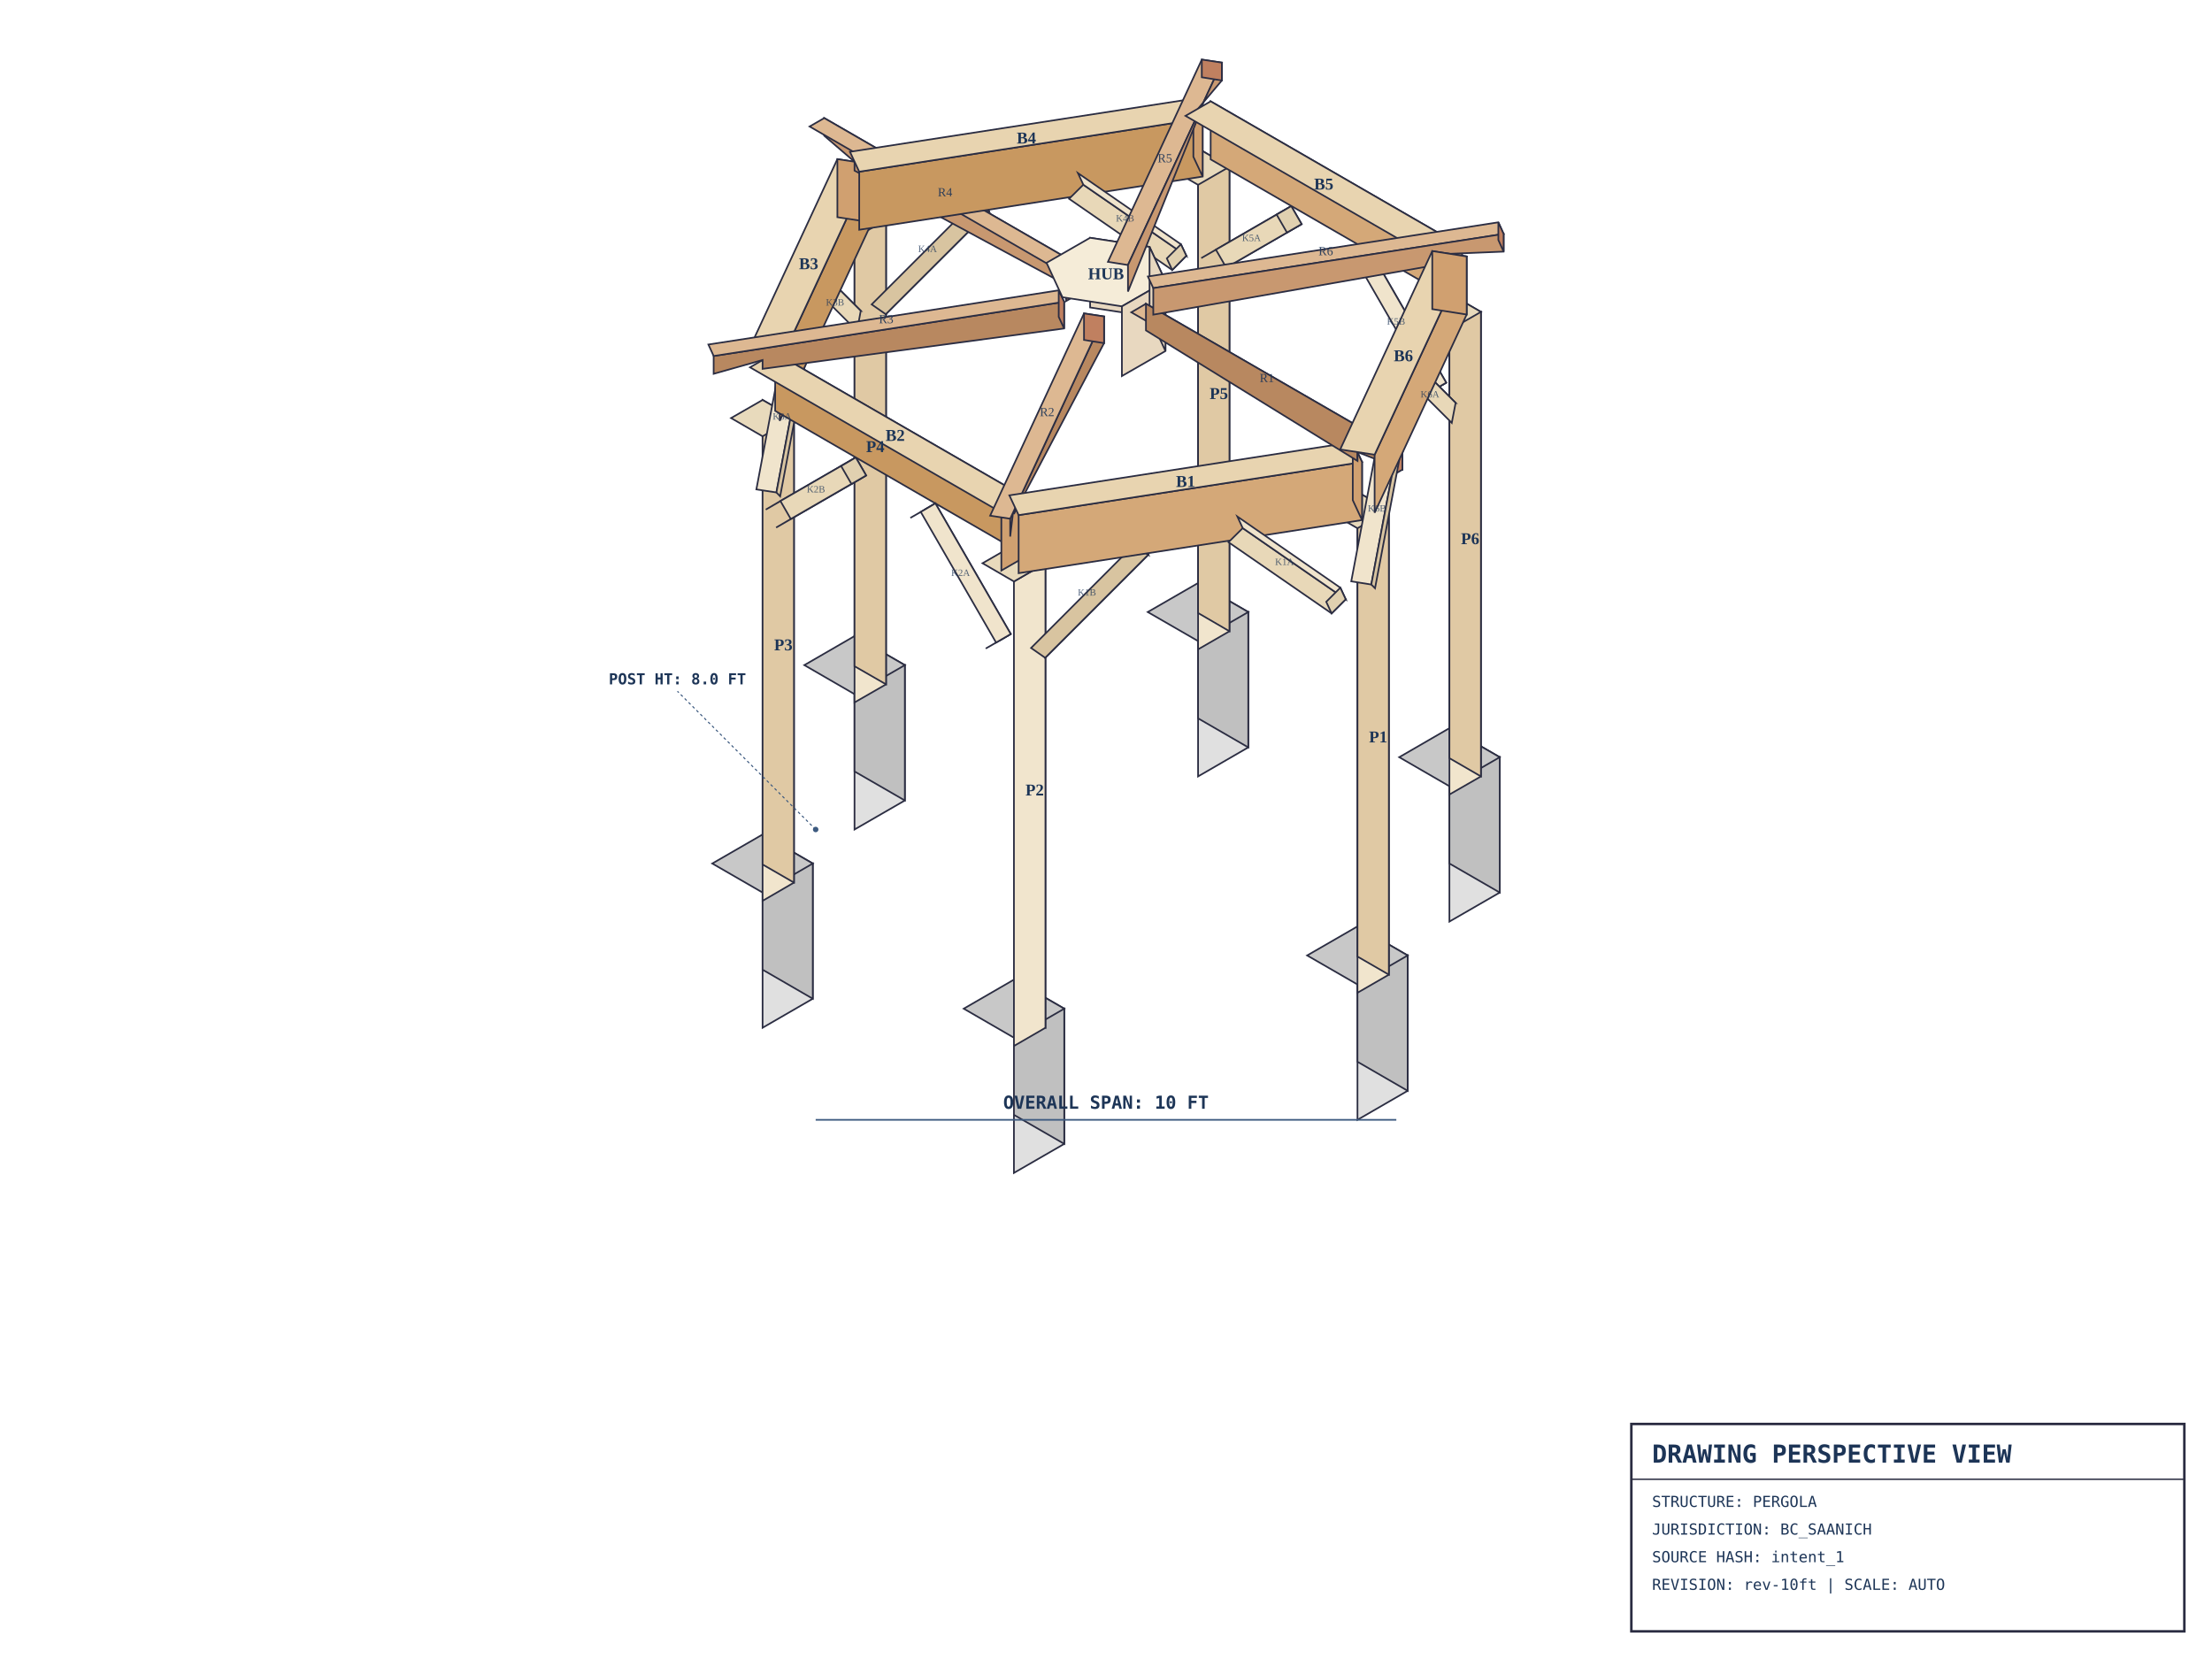
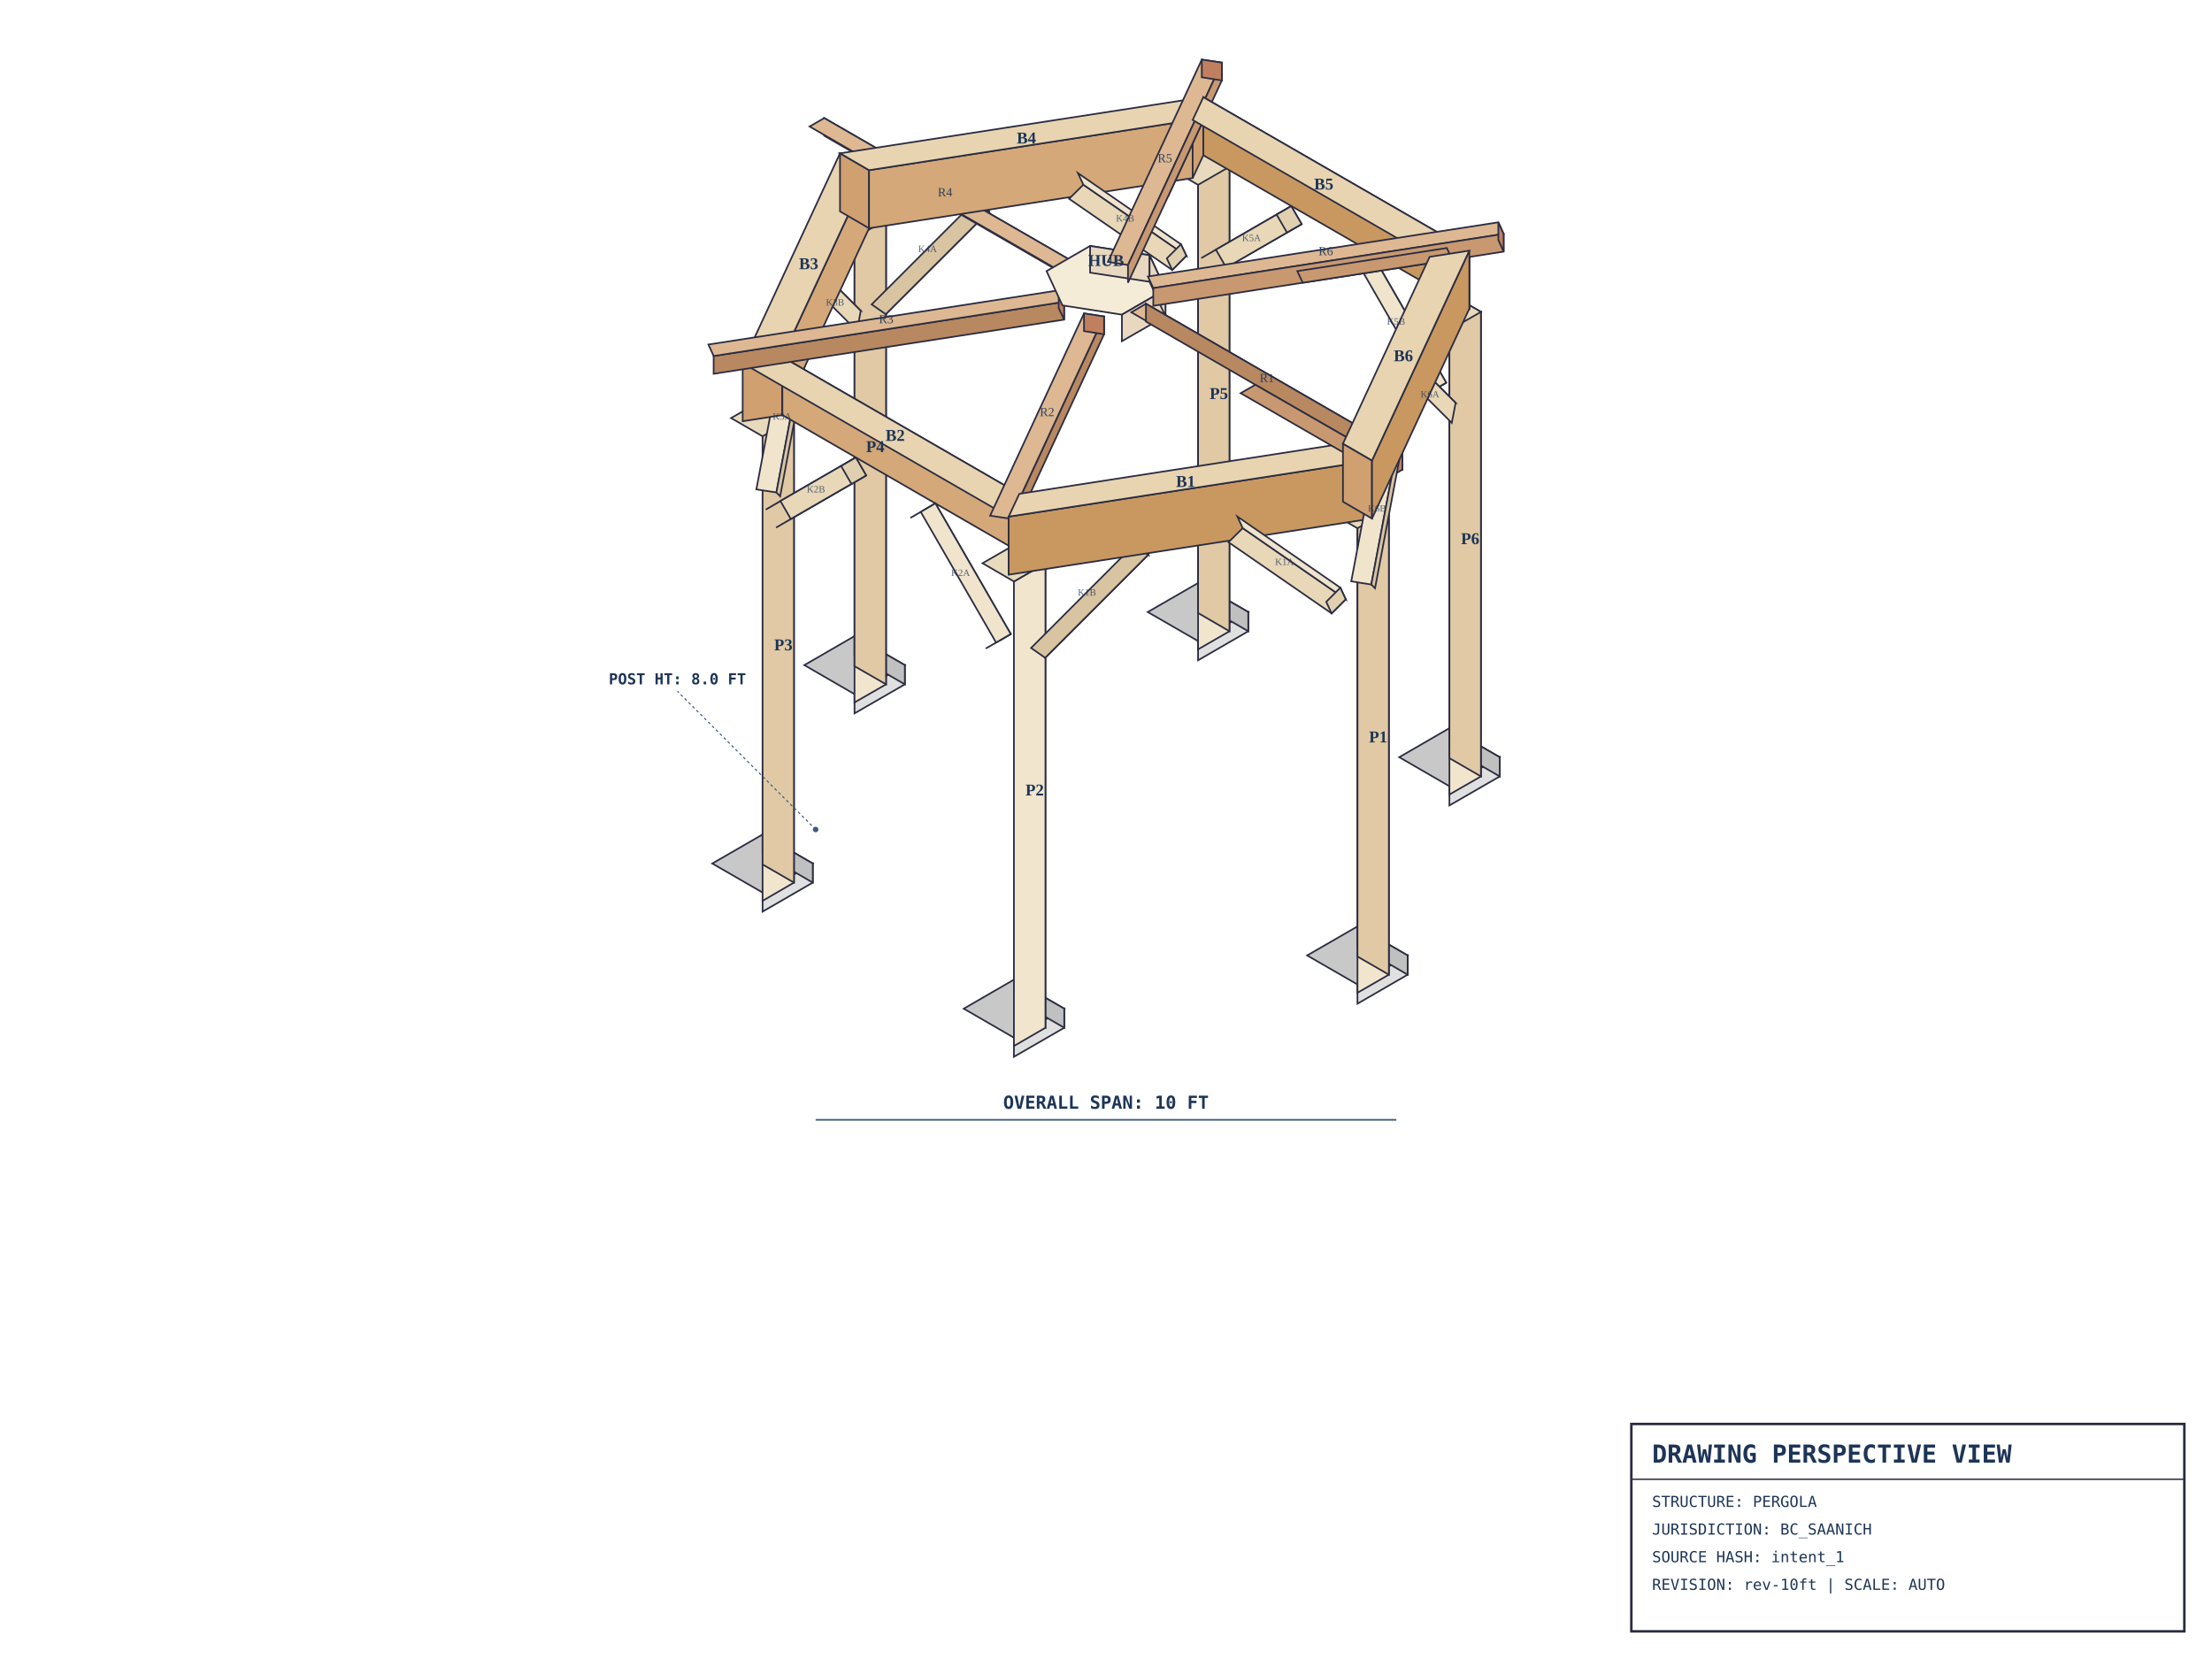
<svg xmlns="http://www.w3.org/2000/svg" viewBox="0 0 1600 1200" width="1600" height="1200">
  <rect width="100%" height="100%" fill="#ffffff" />
-   <polygon data-role="footing" data-id="FT3" data-tag="FT3" points="551.6,743.4 587.9,722.4 587.9,624.6 551.6,645.6" fill="#e0e0e0" stroke="#2b2d42" stroke-width="1.2" />
-   <polygon points="587.9,722.4 551.6,701.4 551.6,603.6 587.9,624.6" fill="#c0c0c0" stroke="#2b2d42" stroke-width="1.2" />
-   <polygon points="551.6,645.6 587.9,624.6 551.6,603.6 515.2,624.6" fill="#c8c8c8" stroke="#2b2d42" stroke-width="1.2" />
-   <polygon data-role="footing" data-id="FT4" data-tag="FT4" points="618.1,600.0 654.5,579.0 654.5,481.1 618.1,502.1" fill="#e0e0e0" stroke="#2b2d42" stroke-width="1.2" />
-   <polygon points="654.5,579.0 618.1,558.0 618.1,460.1 654.5,481.1" fill="#c0c0c0" stroke="#2b2d42" stroke-width="1.2" />
-   <polygon points="618.1,502.1 654.5,481.1 618.1,460.1 581.8,481.1" fill="#c8c8c8" stroke="#2b2d42" stroke-width="1.2" />
+   <polygon data-role="footing" data-id="FT3" data-tag="FT3" points="551.6,645.6 587.9,624.6 551.6,603.6 515.2,624.6" fill="#c8c8c8" stroke="#2b2d42" stroke-width="1.2" />
+   <polygon points="551.6,659.4 587.9,638.4 587.9,624.6 551.6,645.6" fill="#e0e0e0" stroke="#2b2d42" stroke-width="1.2" />
+   <polygon points="587.9,638.4 551.6,617.4 551.6,603.6 587.9,624.6" fill="#c0c0c0" stroke="#2b2d42" stroke-width="1.2" />
+   <polygon data-role="footing" data-id="FT4" data-tag="FT4" points="618.1,502.1 654.5,481.1 618.1,460.1 581.8,481.1" fill="#c8c8c8" stroke="#2b2d42" stroke-width="1.2" />
+   <polygon points="618.1,516.0 654.5,495.0 654.5,481.1 618.1,502.1" fill="#e0e0e0" stroke="#2b2d42" stroke-width="1.2" />
+   <polygon points="654.5,495.0 618.1,474.0 618.1,460.1 654.5,481.1" fill="#c0c0c0" stroke="#2b2d42" stroke-width="1.2" />
  <polygon data-role="post" data-id="P3" data-tag="P3" points="551.6,651.6 574.3,638.4 574.3,302.4 551.6,315.6" fill="#f1e5cd" stroke="#2b2d42" stroke-width="1.2" />
  <polygon points="574.3,638.4 551.6,625.3 551.6,289.3 574.3,302.4" fill="#e0c9a4" stroke="#2b2d42" stroke-width="1.2" />
  <polygon points="551.6,315.6 574.3,302.4 551.6,289.3 528.8,302.4" fill="#e8dabc" stroke="#2b2d42" stroke-width="1.2" />
-   <polygon data-role="footing" data-id="FT2" data-tag="FT2" points="733.4,848.4 769.8,827.4 769.8,729.6 733.4,750.6" fill="#e0e0e0" stroke="#2b2d42" stroke-width="1.2" />
-   <polygon points="769.8,827.4 733.4,806.4 733.4,708.6 769.8,729.6" fill="#c0c0c0" stroke="#2b2d42" stroke-width="1.2" />
-   <polygon points="733.4,750.6 769.8,729.6 733.4,708.6 697.1,729.6" fill="#c8c8c8" stroke="#2b2d42" stroke-width="1.2" />
+   <polygon data-role="footing" data-id="FT2" data-tag="FT2" points="733.4,750.6 769.8,729.6 733.4,708.6 697.1,729.6" fill="#c8c8c8" stroke="#2b2d42" stroke-width="1.2" />
+   <polygon points="733.4,764.4 769.8,743.4 769.8,729.6 733.4,750.6" fill="#e0e0e0" stroke="#2b2d42" stroke-width="1.2" />
+   <polygon points="769.8,743.4 733.4,722.4 733.4,708.6 769.8,729.6" fill="#c0c0c0" stroke="#2b2d42" stroke-width="1.2" />
  <polygon data-role="post" data-id="P4" data-tag="P4" points="618.1,508.1 640.9,495.0 640.9,159.0 618.1,172.1" fill="#f1e5cd" stroke="#2b2d42" stroke-width="1.2" />
  <polygon points="640.9,495.0 618.1,481.9 618.1,145.9 640.9,159.0" fill="#e0c9a4" stroke="#2b2d42" stroke-width="1.2" />
  <polygon points="618.1,172.1 640.9,159.0 618.1,145.9 595.4,159.0" fill="#e8dabc" stroke="#2b2d42" stroke-width="1.2" />
  <polygon data-role="brace" data-id="K3A" data-tag="K3A" points="547.1,354.0 561.6,356.2 581.6,250.2 567.1,247.9" fill="#f0e4cc" stroke="#2b2d42" stroke-width="1.2" />
  <polygon points="561.6,356.2 564.3,359.0 584.3,252.9 581.6,250.2" fill="#d8c4a0" stroke="#2b2d42" stroke-width="1.2" />
  <polygon points="567.1,247.9 581.6,250.2 584.3,252.9 569.8,250.7" fill="#e0d0b0" stroke="#2b2d42" stroke-width="1.2" />
-   <polygon data-role="footing" data-id="FT5" data-tag="FT5" points="866.6,561.6 902.9,540.6 902.9,442.7 866.6,463.7" fill="#e0e0e0" stroke="#2b2d42" stroke-width="1.2" />
-   <polygon points="902.9,540.6 866.6,519.6 866.6,421.7 902.9,442.7" fill="#c0c0c0" stroke="#2b2d42" stroke-width="1.2" />
-   <polygon points="866.6,463.7 902.9,442.7 866.6,421.7 830.2,442.7" fill="#c8c8c8" stroke="#2b2d42" stroke-width="1.2" />
  <polygon data-role="brace" data-id="K2B" data-tag="K2B" points="564.5,362.4 553.9,368.6 608.4,337.1 619.0,330.9" fill="#f0e4cc" stroke="#2b2d42" stroke-width="1.2" />
  <polygon points="572.0,375.4 626.5,343.9 615.9,350.1 561.4,381.6" fill="#c0a080" stroke="#2b2d42" stroke-width="1.2" />
  <polygon points="564.5,362.4 619.0,330.9 626.5,343.9 572.0,375.4" fill="#e8d8b8" stroke="#2b2d42" stroke-width="1.2" />
  <polygon points="619.0,330.9 608.4,337.1 615.9,350.1 626.5,343.9" fill="#e0d0b0" stroke="#2b2d42" stroke-width="1.2" />
  <polygon data-role="brace" data-id="K3B" data-tag="K3B" points="622.6,224.8 608.1,222.6 588.1,202.6 602.6,204.8" fill="#f0e4cc" stroke="#2b2d42" stroke-width="1.2" />
  <polygon points="622.6,224.8 602.6,204.8 599.9,219.4 619.9,239.4" fill="#e8d8b8" stroke="#2b2d42" stroke-width="1.2" />
  <polygon points="602.6,204.8 588.1,202.6 585.4,217.2 599.9,219.4" fill="#e0d0b0" stroke="#2b2d42" stroke-width="1.2" />
+   <polygon data-role="footing" data-id="FT5" data-tag="FT5" points="866.6,463.7 902.9,442.7 866.6,421.7 830.2,442.7" fill="#c8c8c8" stroke="#2b2d42" stroke-width="1.2" />
+   <polygon points="866.6,477.6 902.9,456.6 902.9,442.7 866.6,463.7" fill="#e0e0e0" stroke="#2b2d42" stroke-width="1.2" />
+   <polygon points="902.9,456.6 866.6,435.6 866.6,421.7 902.9,442.7" fill="#c0c0c0" stroke="#2b2d42" stroke-width="1.2" />
  <polygon data-role="post" data-id="P2" data-tag="P2" points="756.2,743.4 733.4,730.3 733.4,394.3 756.2,407.4" fill="#e0c9a4" stroke="#2b2d42" stroke-width="1.2" />
  <polygon points="733.4,756.6 756.2,743.4 756.2,407.4 733.4,420.6" fill="#f1e5cd" stroke="#2b2d42" stroke-width="1.2" />
  <polygon points="733.4,420.6 756.2,407.4 733.4,394.3 710.7,407.4" fill="#e8dabc" stroke="#2b2d42" stroke-width="1.2" />
-   <polygon data-role="beam" data-id="B3" data-tag="B3" points="564.0,262.4 564.0,304.4 630.6,160.9 630.6,118.9" fill="#c89860" stroke="#2b2d42" stroke-width="1.2" />
-   <polygon points="539.1,258.5 564.0,262.4 630.6,118.9 605.7,115.1" fill="#e8d4b0" stroke="#2b2d42" stroke-width="1.2" />
-   <polygon points="605.7,115.1 630.6,118.9 630.6,160.9 605.7,157.1" fill="#d0a070" stroke="#2b2d42" stroke-width="1.2" />
+   <polygon data-role="beam" data-id="B3" data-tag="B3" points="565.9,300.2 565.9,258.2 537.2,262.7 537.2,304.7" fill="#d0a070" stroke="#2b2d42" stroke-width="1.2" />
+   <polygon points="565.9,300.2 628.6,165.1 628.6,123.1 565.9,258.2" fill="#d4a878" stroke="#2b2d42" stroke-width="1.2" />
+   <polygon points="565.9,258.2 628.6,123.1 607.6,110.9 537.2,262.7" fill="#e8d4b0" stroke="#2b2d42" stroke-width="1.2" />
  <polygon data-role="brace" data-id="K4A" data-tag="K4A" points="636.8,219.0 711.4,144.4 715.3,152.8 640.7,227.3" fill="#c0a080" stroke="#2b2d42" stroke-width="1.2" />
  <polygon points="630.5,220.2 640.7,227.3 715.3,152.8 705.0,145.7" fill="#d8c4a0" stroke="#2b2d42" stroke-width="1.2" />
  <polygon points="701.1,137.3 705.0,145.7 715.3,152.8 711.4,144.4" fill="#e0d0b0" stroke="#2b2d42" stroke-width="1.2" />
-   <polygon data-role="beam" data-id="B2" data-tag="B2" points="742.5,360.2 742.5,402.2 560.7,297.2 560.7,255.2" fill="#c89860" stroke="#2b2d42" stroke-width="1.2" />
-   <polygon points="724.3,370.7 742.5,360.2 560.7,255.2 542.5,265.7" fill="#e8d4b0" stroke="#2b2d42" stroke-width="1.2" />
-   <polygon points="724.3,370.7 724.3,412.7 742.5,402.2 742.5,360.2" fill="#d0a070" stroke="#2b2d42" stroke-width="1.2" />
+   <polygon data-role="beam" data-id="B2" data-tag="B2" points="737.3,399.2 565.9,300.2 565.9,258.2 737.3,357.2" fill="#d4a878" stroke="#2b2d42" stroke-width="1.2" />
+   <polygon points="737.3,357.2 565.9,258.2 537.2,262.7 729.6,373.7" fill="#e8d4b0" stroke="#2b2d42" stroke-width="1.2" />
+   <polygon points="737.3,399.2 737.3,357.2 729.6,373.7 729.6,415.7" fill="#d0a070" stroke="#2b2d42" stroke-width="1.2" />
  <polygon data-role="brace" data-id="K2A" data-tag="K2A" points="720.5,464.8 713.0,469.1 723.6,463.0 731.1,458.6" fill="#e0d0b0" stroke="#2b2d42" stroke-width="1.2" />
  <polygon points="666.0,370.3 676.6,364.1 669.1,368.5 658.5,374.6" fill="#e0d0b0" stroke="#2b2d42" stroke-width="1.2" />
  <polygon points="731.1,458.6 723.6,463.0 669.1,368.5 676.6,364.1" fill="#d8c4a0" stroke="#2b2d42" stroke-width="1.2" />
  <polygon points="720.5,464.8 731.1,458.6 676.6,364.1 666.0,370.3" fill="#f0e4cc" stroke="#2b2d42" stroke-width="1.2" />
-   <polygon data-role="footing" data-id="FT1" data-tag="FT1" points="981.9,810.0 1018.2,789.0 1018.2,691.1 981.9,712.1" fill="#e0e0e0" stroke="#2b2d42" stroke-width="1.2" />
-   <polygon points="1018.2,789.0 981.9,768.0 981.9,670.1 1018.2,691.1" fill="#c0c0c0" stroke="#2b2d42" stroke-width="1.2" />
-   <polygon points="981.9,712.1 1018.2,691.1 981.9,670.1 945.5,691.1" fill="#c8c8c8" stroke="#2b2d42" stroke-width="1.2" />
-   <polygon data-role="rafter" data-id="R3" data-tag="R3" points="516.2,270.4 551.6,260.4 551.6,266.8 769.7,237.6 769.7,218.3 516.2,257.5" fill="#b88860" stroke="#2b2d42" stroke-width="1.2" />
+   <polygon data-role="rafter" data-id="R3" data-tag="R3" points="516.2,270.4 553.5,264.6 661.6,247.9 769.7,231.2 769.7,218.3 516.2,257.5" fill="#b88860" stroke="#2b2d42" stroke-width="1.2" />
  <polygon points="512.4,249.2 516.2,257.5 769.7,218.3 765.8,210.0" fill="#ddb892" stroke="#2b2d42" stroke-width="1.2" />
-   <polygon points="765.8,210.0 769.7,218.3 769.7,237.6 765.8,229.2" fill="#c08060" stroke="#2b2d42" stroke-width="1.2" />
+   <polygon points="765.8,210.0 769.7,218.3 769.7,231.2 765.8,222.8" fill="#c08060" stroke="#2b2d42" stroke-width="1.2" />
+   <polygon data-role="footing" data-id="FT1" data-tag="FT1" points="981.9,712.1 1018.2,691.1 981.9,670.1 945.5,691.1" fill="#c8c8c8" stroke="#2b2d42" stroke-width="1.2" />
+   <polygon points="981.9,726.0 1018.2,705.0 1018.2,691.1 981.9,712.1" fill="#e0e0e0" stroke="#2b2d42" stroke-width="1.2" />
+   <polygon points="1018.2,705.0 981.9,684.0 981.9,670.1 1018.2,691.1" fill="#c0c0c0" stroke="#2b2d42" stroke-width="1.2" />
  <polygon data-role="post" data-id="P5" data-tag="P5" points="866.6,469.7 889.3,456.6 889.3,120.6 866.6,133.7" fill="#f1e5cd" stroke="#2b2d42" stroke-width="1.2" />
  <polygon points="889.3,456.6 866.6,443.4 866.6,107.4 889.3,120.6" fill="#e0c9a4" stroke="#2b2d42" stroke-width="1.2" />
  <polygon points="866.6,133.7 889.3,120.6 866.6,107.4 843.8,120.6" fill="#e8dabc" stroke="#2b2d42" stroke-width="1.2" />
-   <polygon data-role="footing" data-id="FT6" data-tag="FT6" points="1048.4,666.6 1084.8,645.6 1084.8,547.7 1048.4,568.7" fill="#e0e0e0" stroke="#2b2d42" stroke-width="1.2" />
-   <polygon points="1084.8,645.6 1048.4,624.6 1048.4,526.7 1084.8,547.7" fill="#c0c0c0" stroke="#2b2d42" stroke-width="1.2" />
-   <polygon points="1048.4,568.7 1084.8,547.7 1048.4,526.7 1012.1,547.7" fill="#c8c8c8" stroke="#2b2d42" stroke-width="1.2" />
-   <polygon data-role="rafter" data-id="R4" data-tag="R4" points="596.2,85.4 781.7,192.5 781.7,211.7 618.1,123.4 618.1,117.0 596.2,98.2" fill="#c89870" stroke="#2b2d42" stroke-width="1.2" />
+   <polygon data-role="rafter" data-id="R4" data-tag="R4" points="596.2,85.4 781.7,192.5 781.7,205.3 702.6,159.6 623.4,113.9 596.2,98.2" fill="#c89870" stroke="#2b2d42" stroke-width="1.2" />
  <polygon points="596.2,85.4 585.6,91.5 771.1,198.6 781.7,192.5" fill="#ddb892" stroke="#2b2d42" stroke-width="1.2" />
-   <polygon points="781.7,192.5 771.1,198.6 771.1,217.8 781.7,211.7" fill="#c08060" stroke="#2b2d42" stroke-width="1.2" />
+   <polygon points="781.7,192.5 771.1,198.6 771.1,211.4 781.7,205.3" fill="#c08060" stroke="#2b2d42" stroke-width="1.2" />
  <polygon data-role="brace" data-id="K1B" data-tag="K1B" points="752.1,467.4 826.7,392.9 830.6,401.2 756.0,475.8" fill="#c0a080" stroke="#2b2d42" stroke-width="1.2" />
  <polygon points="745.8,468.7 756.0,475.8 830.6,401.2 820.3,394.1" fill="#d8c4a0" stroke="#2b2d42" stroke-width="1.2" />
  <polygon points="816.4,385.8 820.3,394.1 830.6,401.2 826.7,392.9" fill="#e0d0b0" stroke="#2b2d42" stroke-width="1.2" />
-   <polygon data-role="beam" data-id="B4" data-tag="B4" points="621.5,124.2 621.5,166.2 869.9,127.7 869.9,85.7" fill="#c89860" stroke="#2b2d42" stroke-width="1.2" />
-   <polygon points="614.8,109.8 621.5,124.2 869.9,85.7 863.2,71.4" fill="#e8d4b0" stroke="#2b2d42" stroke-width="1.2" />
-   <polygon points="863.2,71.4 869.9,85.7 869.9,127.7 863.2,113.4" fill="#d0a070" stroke="#2b2d42" stroke-width="1.2" />
+   <polygon data-role="footing" data-id="FT6" data-tag="FT6" points="1048.4,568.7 1084.8,547.7 1048.4,526.7 1012.1,547.7" fill="#c8c8c8" stroke="#2b2d42" stroke-width="1.2" />
+   <polygon points="1048.4,582.6 1084.8,561.6 1084.8,547.7 1048.4,568.7" fill="#e0e0e0" stroke="#2b2d42" stroke-width="1.2" />
+   <polygon points="1084.8,561.6 1048.4,540.6 1048.4,526.7 1084.8,547.7" fill="#c0c0c0" stroke="#2b2d42" stroke-width="1.2" />
+   <polygon data-role="beam" data-id="B4" data-tag="B4" points="628.6,165.1 628.6,123.1 607.6,110.9 607.6,152.9" fill="#d0a070" stroke="#2b2d42" stroke-width="1.2" />
+   <polygon points="628.6,165.1 862.7,128.8 862.7,86.8 628.6,123.1" fill="#d4a878" stroke="#2b2d42" stroke-width="1.2" />
+   <polygon points="628.6,123.1 862.7,86.8 870.4,70.3 607.6,110.9" fill="#e8d4b0" stroke="#2b2d42" stroke-width="1.2" />
+   <polygon points="862.7,128.8 870.4,112.3 870.4,70.3 862.7,86.8" fill="#d0a070" stroke="#2b2d42" stroke-width="1.2" />
  <polygon data-role="brace" data-id="K4B" data-tag="K4B" points="858.1,185.0 783.6,133.6 773.3,143.8 847.9,195.3" fill="#e8d8b8" stroke="#2b2d42" stroke-width="1.2" />
  <polygon points="858.1,185.0 854.2,176.7 779.7,125.2 783.6,133.6" fill="#f0e4cc" stroke="#2b2d42" stroke-width="1.2" />
  <polygon points="858.1,185.0 847.9,195.3 844.0,186.9 854.2,176.7" fill="#e0d0b0" stroke="#2b2d42" stroke-width="1.2" />
-   <polygon data-role="rafter" data-id="R2" data-tag="R2" points="730.7,388.1 733.4,365.4 733.4,371.8 798.6,248.2 798.6,228.9 730.7,375.2" fill="#b88860" stroke="#2b2d42" stroke-width="1.2" />
+   <polygon data-role="rafter" data-id="R2" data-tag="R2" points="730.7,388.1 740.7,366.6 769.6,304.2 798.6,241.8 798.6,228.9 730.7,375.2" fill="#b88860" stroke="#2b2d42" stroke-width="1.2" />
  <polygon points="716.2,373.0 730.7,375.2 798.6,228.9 784.1,226.7" fill="#ddb892" stroke="#2b2d42" stroke-width="1.2" />
-   <polygon points="784.1,226.7 798.6,228.9 798.6,248.2 784.1,245.9" fill="#c08060" stroke="#2b2d42" stroke-width="1.2" />
+   <polygon points="784.1,226.7 798.6,228.9 798.6,241.8 784.1,239.5" fill="#c08060" stroke="#2b2d42" stroke-width="1.2" />
  <polygon data-role="post" data-id="P1" data-tag="P1" points="981.9,718.1 1004.6,705.0 1004.6,369.0 981.9,382.1" fill="#f1e5cd" stroke="#2b2d42" stroke-width="1.2" />
  <polygon points="1004.6,705.0 981.9,691.9 981.9,355.9 1004.6,369.0" fill="#e0c9a4" stroke="#2b2d42" stroke-width="1.2" />
  <polygon points="981.9,382.1 1004.6,369.0 981.9,355.9 959.1,369.0" fill="#e8dabc" stroke="#2b2d42" stroke-width="1.2" />
-   <polygon data-role="hub" data-id="HUB" data-tag="HUB" points="788.5,222.4 831.5,229.0 831.5,178.6 788.5,172.0" fill="#e8d8c0" stroke="#2b2d42" stroke-width="1.2" />
-   <polygon points="843.0,203.5 811.5,221.6 768.5,215.0 757.0,190.1 788.5,172.0 831.5,178.6" fill="#f5ecd8" stroke="#2b2d42" stroke-width="1.2" />
-   <polygon points="843.0,253.9 811.5,272.0 811.5,221.6 843.0,203.5" fill="#e8d8c0" stroke="#2b2d42" stroke-width="1.2" />
-   <polygon points="831.5,229.0 843.0,253.9 843.0,203.5 831.5,178.6" fill="#e8d8c0" stroke="#2b2d42" stroke-width="1.2" />
-   <polygon data-role="beam" data-id="B1" data-tag="B1" points="985.2,334.2 736.8,372.6 736.8,414.6 985.2,376.2" fill="#d4a878" stroke="#2b2d42" stroke-width="1.2" />
-   <polygon points="985.2,334.2 978.5,319.8 730.1,358.3 736.8,372.6" fill="#e8d4b0" stroke="#2b2d42" stroke-width="1.2" />
-   <polygon points="985.2,334.2 985.2,376.2 978.5,361.8 978.5,319.8" fill="#d0a070" stroke="#2b2d42" stroke-width="1.2" />
+   <polygon data-role="hub" data-id="HUB" data-tag="HUB" points="843.0,209.4 811.5,227.6 768.5,220.9 757.0,196.1 788.5,177.9 831.5,184.6" fill="#f5ecd8" stroke="#2b2d42" stroke-width="1.2" />
+   <polygon points="788.5,197.2 831.5,203.8 831.5,184.6 788.5,177.9" fill="#e8d8c0" stroke="#2b2d42" stroke-width="1.2" />
+   <polygon points="843.0,228.7 811.5,246.8 811.5,227.6 843.0,209.4" fill="#e8d8c0" stroke="#2b2d42" stroke-width="1.2" />
+   <polygon points="831.5,203.8 843.0,228.7 843.0,209.4 831.5,184.6" fill="#e8d8c0" stroke="#2b2d42" stroke-width="1.2" />
+   <polygon data-role="beam" data-id="B1" data-tag="B1" points="992.4,375.1 992.4,333.1 729.6,373.7 729.6,415.7" fill="#c89860" stroke="#2b2d42" stroke-width="1.2" />
+   <polygon points="971.4,320.9 737.3,357.2 729.6,373.7 992.4,333.1" fill="#e8d4b0" stroke="#2b2d42" stroke-width="1.2" />
  <polygon data-role="brace" data-id="K5A" data-tag="K5A" points="879.5,180.6 868.9,186.7 923.4,155.2 934.0,149.1" fill="#f0e4cc" stroke="#2b2d42" stroke-width="1.2" />
  <polygon points="887.0,193.6 941.5,162.1 930.9,168.2 876.4,199.7" fill="#c0a080" stroke="#2b2d42" stroke-width="1.2" />
  <polygon points="879.5,180.6 934.0,149.1 941.5,162.1 887.0,193.6" fill="#e8d8b8" stroke="#2b2d42" stroke-width="1.2" />
  <polygon points="934.0,149.1 923.4,155.2 930.9,168.2 941.5,162.1" fill="#e0d0b0" stroke="#2b2d42" stroke-width="1.2" />
-   <polygon data-role="rafter" data-id="R5" data-tag="R5" points="883.8,45.3 869.3,43.1 801.4,189.4 815.9,191.7" fill="#ddb892" stroke="#2b2d42" stroke-width="1.2" />
-   <polygon points="883.8,45.3 815.9,191.7 815.9,210.9 866.6,85.0 866.6,78.6 883.8,58.2" fill="#c89870" stroke="#2b2d42" stroke-width="1.2" />
-   <polygon points="866.6,85.0 866.6,85.0 866.6,78.6 866.6,78.6" fill="#c89870" stroke="#2b2d42" stroke-width="1.2" />
+   <polygon data-role="rafter" data-id="R5" data-tag="R5" points="844.9,142.1 830.4,139.8 859.3,77.4 873.8,79.7" fill="#c89870" stroke="#2b2d42" stroke-width="1.2" />
+   <polygon points="883.8,45.3 869.3,43.1 801.4,189.4 815.9,191.7" fill="#ddb892" stroke="#2b2d42" stroke-width="1.2" />
+   <polygon points="883.8,45.3 815.9,191.7 815.9,204.5 844.9,142.1 873.8,79.7 883.8,58.2" fill="#c89870" stroke="#2b2d42" stroke-width="1.2" />
  <polygon points="883.8,58.2 869.3,55.9 869.3,43.1 883.8,45.3" fill="#c08060" stroke="#2b2d42" stroke-width="1.2" />
  <polygon data-role="post" data-id="P6" data-tag="P6" points="1048.4,574.7 1071.2,561.6 1071.2,225.6 1048.4,238.7" fill="#f1e5cd" stroke="#2b2d42" stroke-width="1.2" />
  <polygon points="1071.2,561.6 1048.4,548.4 1048.4,212.4 1071.2,225.6" fill="#e0c9a4" stroke="#2b2d42" stroke-width="1.2" />
  <polygon points="1048.4,238.7 1071.2,225.6 1048.4,212.4 1025.7,225.6" fill="#e8dabc" stroke="#2b2d42" stroke-width="1.2" />
  <polygon data-role="brace" data-id="K1A" data-tag="K1A" points="973.4,433.5 898.9,382.0 888.6,392.2 963.2,443.7" fill="#e8d8b8" stroke="#2b2d42" stroke-width="1.2" />
  <polygon points="973.4,433.5 969.5,425.1 895.0,373.6 898.9,382.0" fill="#f0e4cc" stroke="#2b2d42" stroke-width="1.2" />
  <polygon points="973.4,433.5 963.2,443.7 959.3,435.3 969.5,425.1" fill="#e0d0b0" stroke="#2b2d42" stroke-width="1.2" />
  <polygon data-role="rafter" data-id="R1" data-tag="R1" points="1003.8,333.0 1014.4,326.9 828.9,219.7 818.3,225.9" fill="#ddb892" stroke="#2b2d42" stroke-width="1.2" />
-   <polygon points="1014.4,339.7 981.9,327.0 981.9,333.4 828.9,239.0 828.9,219.7 1014.4,326.9" fill="#b88860" stroke="#2b2d42" stroke-width="1.2" />
-   <polygon points="981.9,333.4 981.9,333.4 981.9,327.0 981.9,327.0" fill="#c89870" stroke="#2b2d42" stroke-width="1.2" />
+   <polygon points="1014.4,339.7 987.2,323.9 908.0,278.3 828.9,232.6 828.9,219.7 1014.4,326.9" fill="#b88860" stroke="#2b2d42" stroke-width="1.2" />
+   <polygon points="897.4,284.4 908.0,278.3 987.2,323.9 976.6,330.1" fill="#c89870" stroke="#2b2d42" stroke-width="1.2" />
  <polygon points="1003.8,345.8 1014.4,339.7 1014.4,326.9 1003.8,333.0" fill="#c08060" stroke="#2b2d42" stroke-width="1.2" />
  <polygon data-role="brace" data-id="K6B" data-tag="K6B" points="977.4,420.5 991.9,422.8 1011.9,316.8 997.4,314.5" fill="#f0e4cc" stroke="#2b2d42" stroke-width="1.2" />
  <polygon points="991.9,422.8 994.6,425.5 1014.6,319.5 1011.9,316.8" fill="#d8c4a0" stroke="#2b2d42" stroke-width="1.2" />
  <polygon points="997.4,314.5 1011.9,316.8 1014.6,319.5 1000.1,317.3" fill="#e0d0b0" stroke="#2b2d42" stroke-width="1.2" />
-   <polygon data-role="beam" data-id="B5" data-tag="B5" points="875.7,73.3 1057.5,178.3 1057.5,220.3 875.7,115.3" fill="#d4a878" stroke="#2b2d42" stroke-width="1.2" />
-   <polygon points="875.7,73.3 857.5,83.8 1039.3,188.8 1057.5,178.3" fill="#e8d4b0" stroke="#2b2d42" stroke-width="1.2" />
-   <polygon points="1057.5,178.3 1039.3,188.8 1039.3,230.8 1057.5,220.3" fill="#d0a070" stroke="#2b2d42" stroke-width="1.2" />
+   <polygon data-role="beam" data-id="B5" data-tag="B5" points="870.4,112.3 870.4,70.3 1062.8,181.3 1062.8,223.3" fill="#c89860" stroke="#2b2d42" stroke-width="1.2" />
+   <polygon points="862.7,86.8 1034.1,185.8 1062.8,181.3 870.4,70.3" fill="#e8d4b0" stroke="#2b2d42" stroke-width="1.2" />
+   <polygon points="1034.1,227.8 1062.8,223.3 1062.8,181.3 1034.1,185.8" fill="#d0a070" stroke="#2b2d42" stroke-width="1.2" />
  <polygon data-role="brace" data-id="K5B" data-tag="K5B" points="1035.5,282.9 1028.0,287.2 1038.6,281.1 1046.1,276.8" fill="#e0d0b0" stroke="#2b2d42" stroke-width="1.2" />
  <polygon points="981.0,188.4 991.6,182.3 984.1,186.6 973.5,192.7" fill="#e0d0b0" stroke="#2b2d42" stroke-width="1.2" />
  <polygon points="1046.1,276.8 1038.6,281.1 984.1,186.6 991.6,182.3" fill="#d8c4a0" stroke="#2b2d42" stroke-width="1.2" />
  <polygon points="1035.5,282.9 1046.1,276.8 991.6,182.3 981.0,188.4" fill="#f0e4cc" stroke="#2b2d42" stroke-width="1.2" />
  <polygon data-role="brace" data-id="K6A" data-tag="K6A" points="1052.9,291.4 1038.4,289.1 1018.4,269.2 1032.9,271.4" fill="#f0e4cc" stroke="#2b2d42" stroke-width="1.2" />
  <polygon points="1052.9,291.4 1032.9,271.4 1030.2,286.0 1050.1,305.9" fill="#e8d8b8" stroke="#2b2d42" stroke-width="1.2" />
  <polygon points="1032.9,271.4 1018.4,269.2 1015.7,283.7 1030.2,286.0" fill="#e0d0b0" stroke="#2b2d42" stroke-width="1.2" />
  <polygon data-role="rafter" data-id="R6" data-tag="R6" points="1087.6,169.2 1083.8,160.8 830.3,200.0 834.2,208.4" fill="#ddb892" stroke="#2b2d42" stroke-width="1.2" />
-   <polygon points="1087.6,169.2 834.2,208.4 834.2,227.6 1048.4,190.0 1048.4,183.6 1087.6,182.0" fill="#c89870" stroke="#2b2d42" stroke-width="1.2" />
-   <polygon points="1048.4,190.0 1048.4,190.0 1048.4,183.6 1048.4,183.6" fill="#c89870" stroke="#2b2d42" stroke-width="1.2" />
+   <polygon points="1087.6,169.2 834.2,208.4 834.2,221.2 942.3,204.5 1050.4,187.8 1087.6,182.0" fill="#c89870" stroke="#2b2d42" stroke-width="1.2" />
+   <polygon points="942.3,204.5 938.4,196.1 1046.5,179.4 1050.4,187.8" fill="#c89870" stroke="#2b2d42" stroke-width="1.2" />
  <polygon points="1087.6,182.0 1083.8,173.6 1083.8,160.8 1087.6,169.2" fill="#c08060" stroke="#2b2d42" stroke-width="1.2" />
-   <polygon data-role="beam" data-id="B6" data-tag="B6" points="1060.9,185.5 994.3,328.9 994.3,370.9 1060.9,227.5" fill="#d4a878" stroke="#2b2d42" stroke-width="1.2" />
-   <polygon points="1060.9,185.5 1036.0,181.6 969.4,325.1 994.3,328.9" fill="#e8d4b0" stroke="#2b2d42" stroke-width="1.2" />
-   <polygon points="1060.9,185.5 1060.9,227.5 1036.0,223.6 1036.0,181.6" fill="#d0a070" stroke="#2b2d42" stroke-width="1.2" />
+   <polygon data-role="beam" data-id="B6" data-tag="B6" points="971.4,362.9 992.4,375.1 992.4,333.1 971.4,320.9" fill="#d0a070" stroke="#2b2d42" stroke-width="1.2" />
+   <polygon points="1062.8,223.3 1062.8,181.3 992.4,333.1 992.4,375.1" fill="#c89860" stroke="#2b2d42" stroke-width="1.2" />
+   <polygon points="1034.1,185.8 971.4,320.9 992.4,333.1 1062.8,181.3" fill="#e8d4b0" stroke="#2b2d42" stroke-width="1.2" />
  <g id="annotation-labels-layer">
    <text x="996.9" y="537.0" text-anchor="middle" font-size="12" font-weight="bold" fill="#1d3557" opacity="1.0" data-label="P1">P1</text>
    <text x="748.4" y="575.4" text-anchor="middle" font-size="12" font-weight="bold" fill="#1d3557" opacity="1.0" data-label="P2">P2</text>
    <text x="566.6" y="470.4" text-anchor="middle" font-size="12" font-weight="bold" fill="#1d3557" opacity="1.0" data-label="P3">P3</text>
    <text x="633.1" y="327.0" text-anchor="middle" font-size="12" font-weight="bold" fill="#1d3557" opacity="1.0" data-label="P4">P4</text>
    <text x="881.6" y="288.6" text-anchor="middle" font-size="12" font-weight="bold" fill="#1d3557" opacity="1.0" data-label="P5">P5</text>
    <text x="1063.4" y="393.6" text-anchor="middle" font-size="12" font-weight="bold" fill="#1d3557" opacity="1.0" data-label="P6">P6</text>
    <text x="857.6" y="352.2" text-anchor="middle" font-size="12" font-weight="bold" fill="#1d3557" opacity="1.0" data-label="B1">B1</text>
    <text x="647.5" y="318.9" text-anchor="middle" font-size="12" font-weight="bold" fill="#1d3557" opacity="1.0" data-label="B2">B2</text>
    <text x="584.9" y="194.7" text-anchor="middle" font-size="12" font-weight="bold" fill="#1d3557" opacity="1.0" data-label="B3">B3</text>
    <text x="742.4" y="103.8" text-anchor="middle" font-size="12" font-weight="bold" fill="#1d3557" opacity="1.0" data-label="B4">B4</text>
    <text x="957.5" y="137.1" text-anchor="middle" font-size="12" font-weight="bold" fill="#1d3557" opacity="1.0" data-label="B5">B5</text>
    <text x="1015.1" y="261.3" text-anchor="middle" font-size="12" font-weight="bold" fill="#1d3557" opacity="1.0" data-label="B6">B6</text>
    <text x="929.1" y="408.7" text-anchor="middle" font-size="7" font-weight="normal" fill="#1d3557" opacity="0.75" data-label="K1A">K1A</text>
    <text x="786.2" y="430.8" text-anchor="middle" font-size="7" font-weight="normal" fill="#1d3557" opacity="0.75" data-label="K1B">K1B</text>
    <text x="694.8" y="416.6" text-anchor="middle" font-size="7" font-weight="normal" fill="#1d3557" opacity="0.75" data-label="K2A">K2A</text>
    <text x="590.2" y="356.2" text-anchor="middle" font-size="7" font-weight="normal" fill="#1d3557" opacity="0.75" data-label="K2B">K2B</text>
    <text x="565.7" y="303.5" text-anchor="middle" font-size="7" font-weight="normal" fill="#1d3557" opacity="0.75" data-label="K3A">K3A</text>
    <text x="604.0" y="221.0" text-anchor="middle" font-size="7" font-weight="normal" fill="#1d3557" opacity="0.75" data-label="K3B">K3B</text>
    <text x="670.9" y="182.3" text-anchor="middle" font-size="7" font-weight="normal" fill="#1d3557" opacity="0.75" data-label="K4A">K4A</text>
    <text x="813.8" y="160.2" text-anchor="middle" font-size="7" font-weight="normal" fill="#1d3557" opacity="0.75" data-label="K4B">K4B</text>
    <text x="905.2" y="174.4" text-anchor="middle" font-size="7" font-weight="normal" fill="#1d3557" opacity="0.75" data-label="K5A">K5A</text>
    <text x="1009.8" y="234.8" text-anchor="middle" font-size="7" font-weight="normal" fill="#1d3557" opacity="0.75" data-label="K5B">K5B</text>
    <text x="1034.3" y="287.5" text-anchor="middle" font-size="7" font-weight="normal" fill="#1d3557" opacity="0.75" data-label="K6A">K6A</text>
    <text x="996.0" y="370.0" text-anchor="middle" font-size="7" font-weight="normal" fill="#1d3557" opacity="0.75" data-label="K6B">K6B</text>
    <text x="916.4" y="276.4" text-anchor="middle" font-size="9" font-weight="normal" fill="#1d3557" opacity="0.9" data-label="R1">R1</text>
    <text x="757.4" y="301.0" text-anchor="middle" font-size="9" font-weight="normal" fill="#1d3557" opacity="0.9" data-label="R2">R2</text>
    <text x="641.0" y="233.8" text-anchor="middle" font-size="9" font-weight="normal" fill="#1d3557" opacity="0.9" data-label="R3">R3</text>
    <text x="683.6" y="142.0" text-anchor="middle" font-size="9" font-weight="normal" fill="#1d3557" opacity="0.9" data-label="R4">R4</text>
    <text x="842.6" y="117.4" text-anchor="middle" font-size="9" font-weight="normal" fill="#1d3557" opacity="0.9" data-label="R5">R5</text>
    <text x="959.0" y="184.6" text-anchor="middle" font-size="9" font-weight="normal" fill="#1d3557" opacity="0.9" data-label="R6">R6</text>
-     <text x="800.0" y="202.0" text-anchor="middle" font-size="12" font-weight="bold" fill="#1d3557" opacity="1.0" data-label="HUB">HUB</text>
+     <text x="800.0" y="192.4" text-anchor="middle" font-size="12" font-weight="bold" fill="#1d3557" opacity="1.0" data-label="HUB">HUB</text>
  </g>
  <g data-role="dimension">
    <line x1="590.0" y1="810.0" x2="1010.0" y2="810.0" stroke="#3d5a80" stroke-width="1.2" />
    <text x="800.0" y="802.0" text-anchor="middle" font-family="monospace" font-size="13" font-weight="bold" fill="#1d3557">OVERALL SPAN: 10 FT</text>
  </g>
  <g data-role="leader">
    <line x1="590.0" y1="600.0" x2="490.0" y2="500.0" stroke="#3d5a80" stroke-width="0.8" stroke-dasharray="2,2" />
    <circle cx="590.0" cy="600.0" r="2" fill="#3d5a80" />
    <text x="490.0" y="495.0" text-anchor="middle" font-family="monospace" font-size="11" font-weight="bold" fill="#1d3557">POST HT: 8.0 FT</text>
  </g>
  <g data-role="title-block" transform="translate(1180, 1030)">
    <rect width="400" height="150" fill="#ffffff" stroke="#2b2d42" stroke-width="1.8" />
    <line x1="0" y1="40" x2="400" y2="40" stroke="#2b2d42" stroke-width="1.0" />
    <text x="15" y="28" font-family="monospace" font-size="18" font-weight="bold" fill="#1d3557">DRAWING PERSPECTIVE VIEW</text>
    <text x="15" y="60" font-family="monospace" font-size="11" fill="#1d3557">STRUCTURE: PERGOLA</text>
    <text x="15" y="80" font-family="monospace" font-size="11" fill="#1d3557">JURISDICTION: BC_SAANICH</text>
    <text x="15" y="100" font-family="monospace" font-size="11" fill="#1d3557">SOURCE HASH: intent_1</text>
    <text x="15" y="120" font-family="monospace" font-size="11" fill="#1d3557">REVISION: rev-10ft | SCALE: AUTO</text>
  </g>
  <g style="visibility:hidden; display:none;">
    <text>0:12</text>
    <text>28.71</text>
    <text>9.1</text>
  </g>
</svg>
